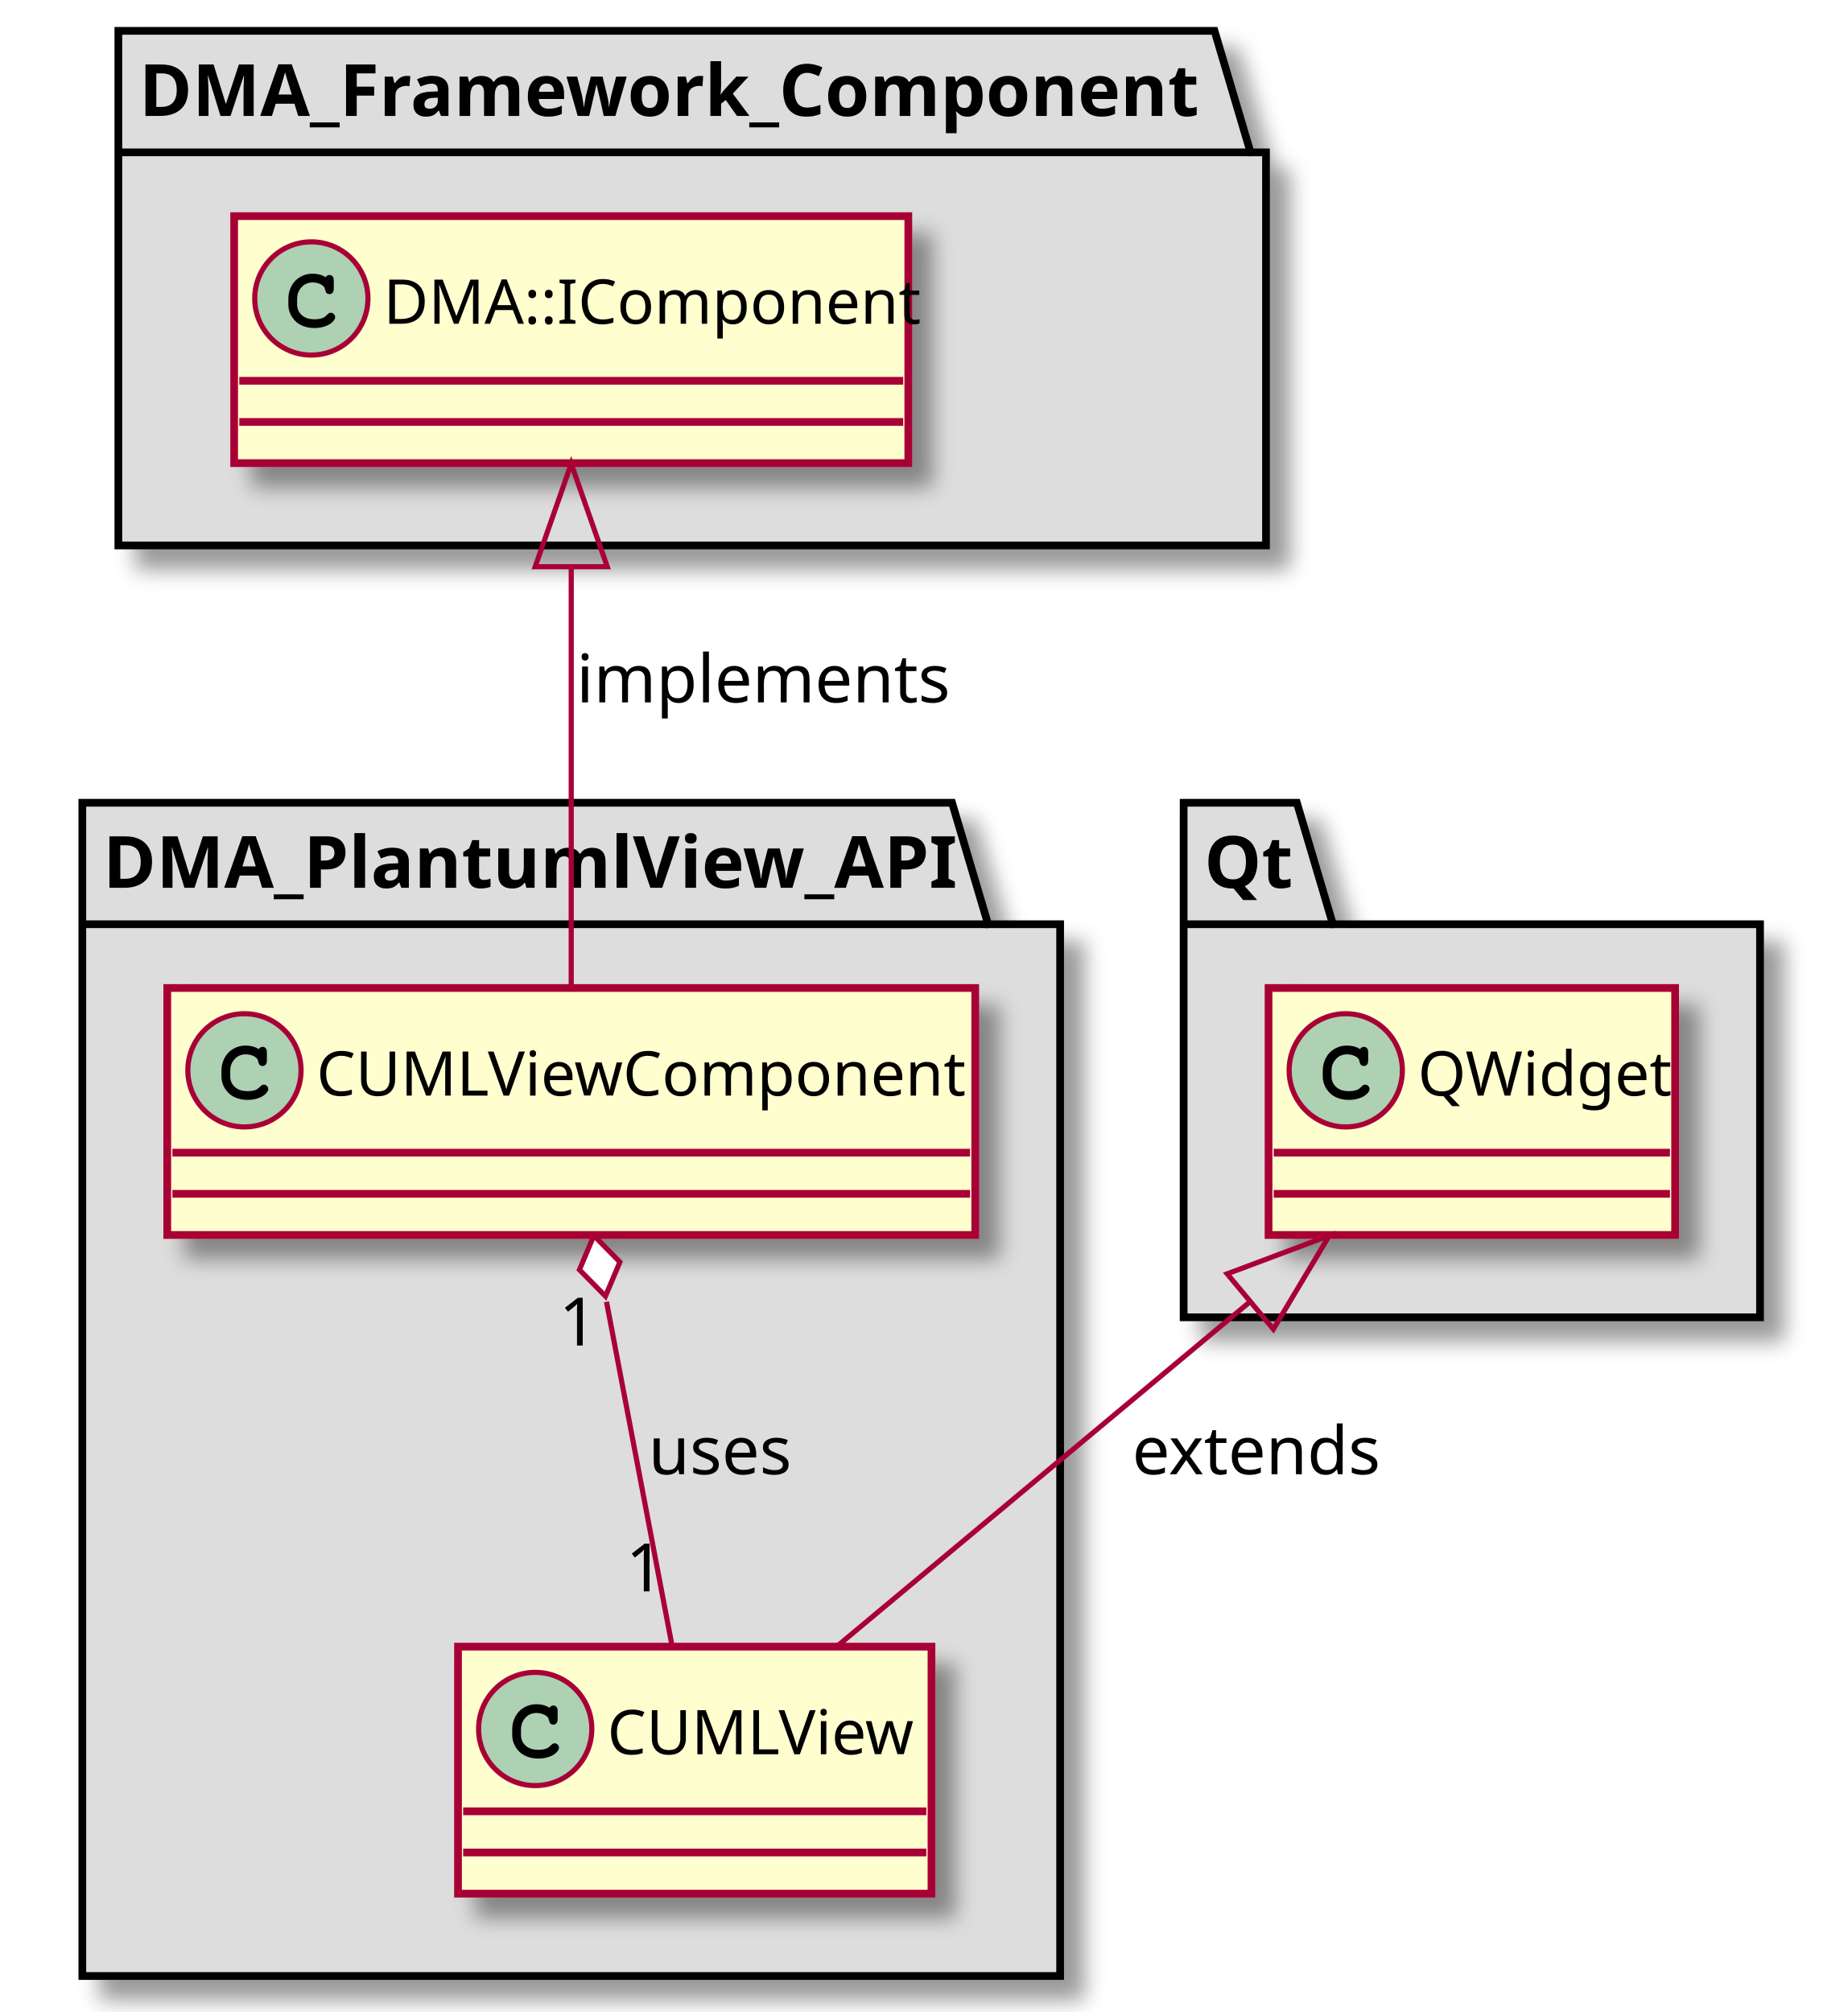
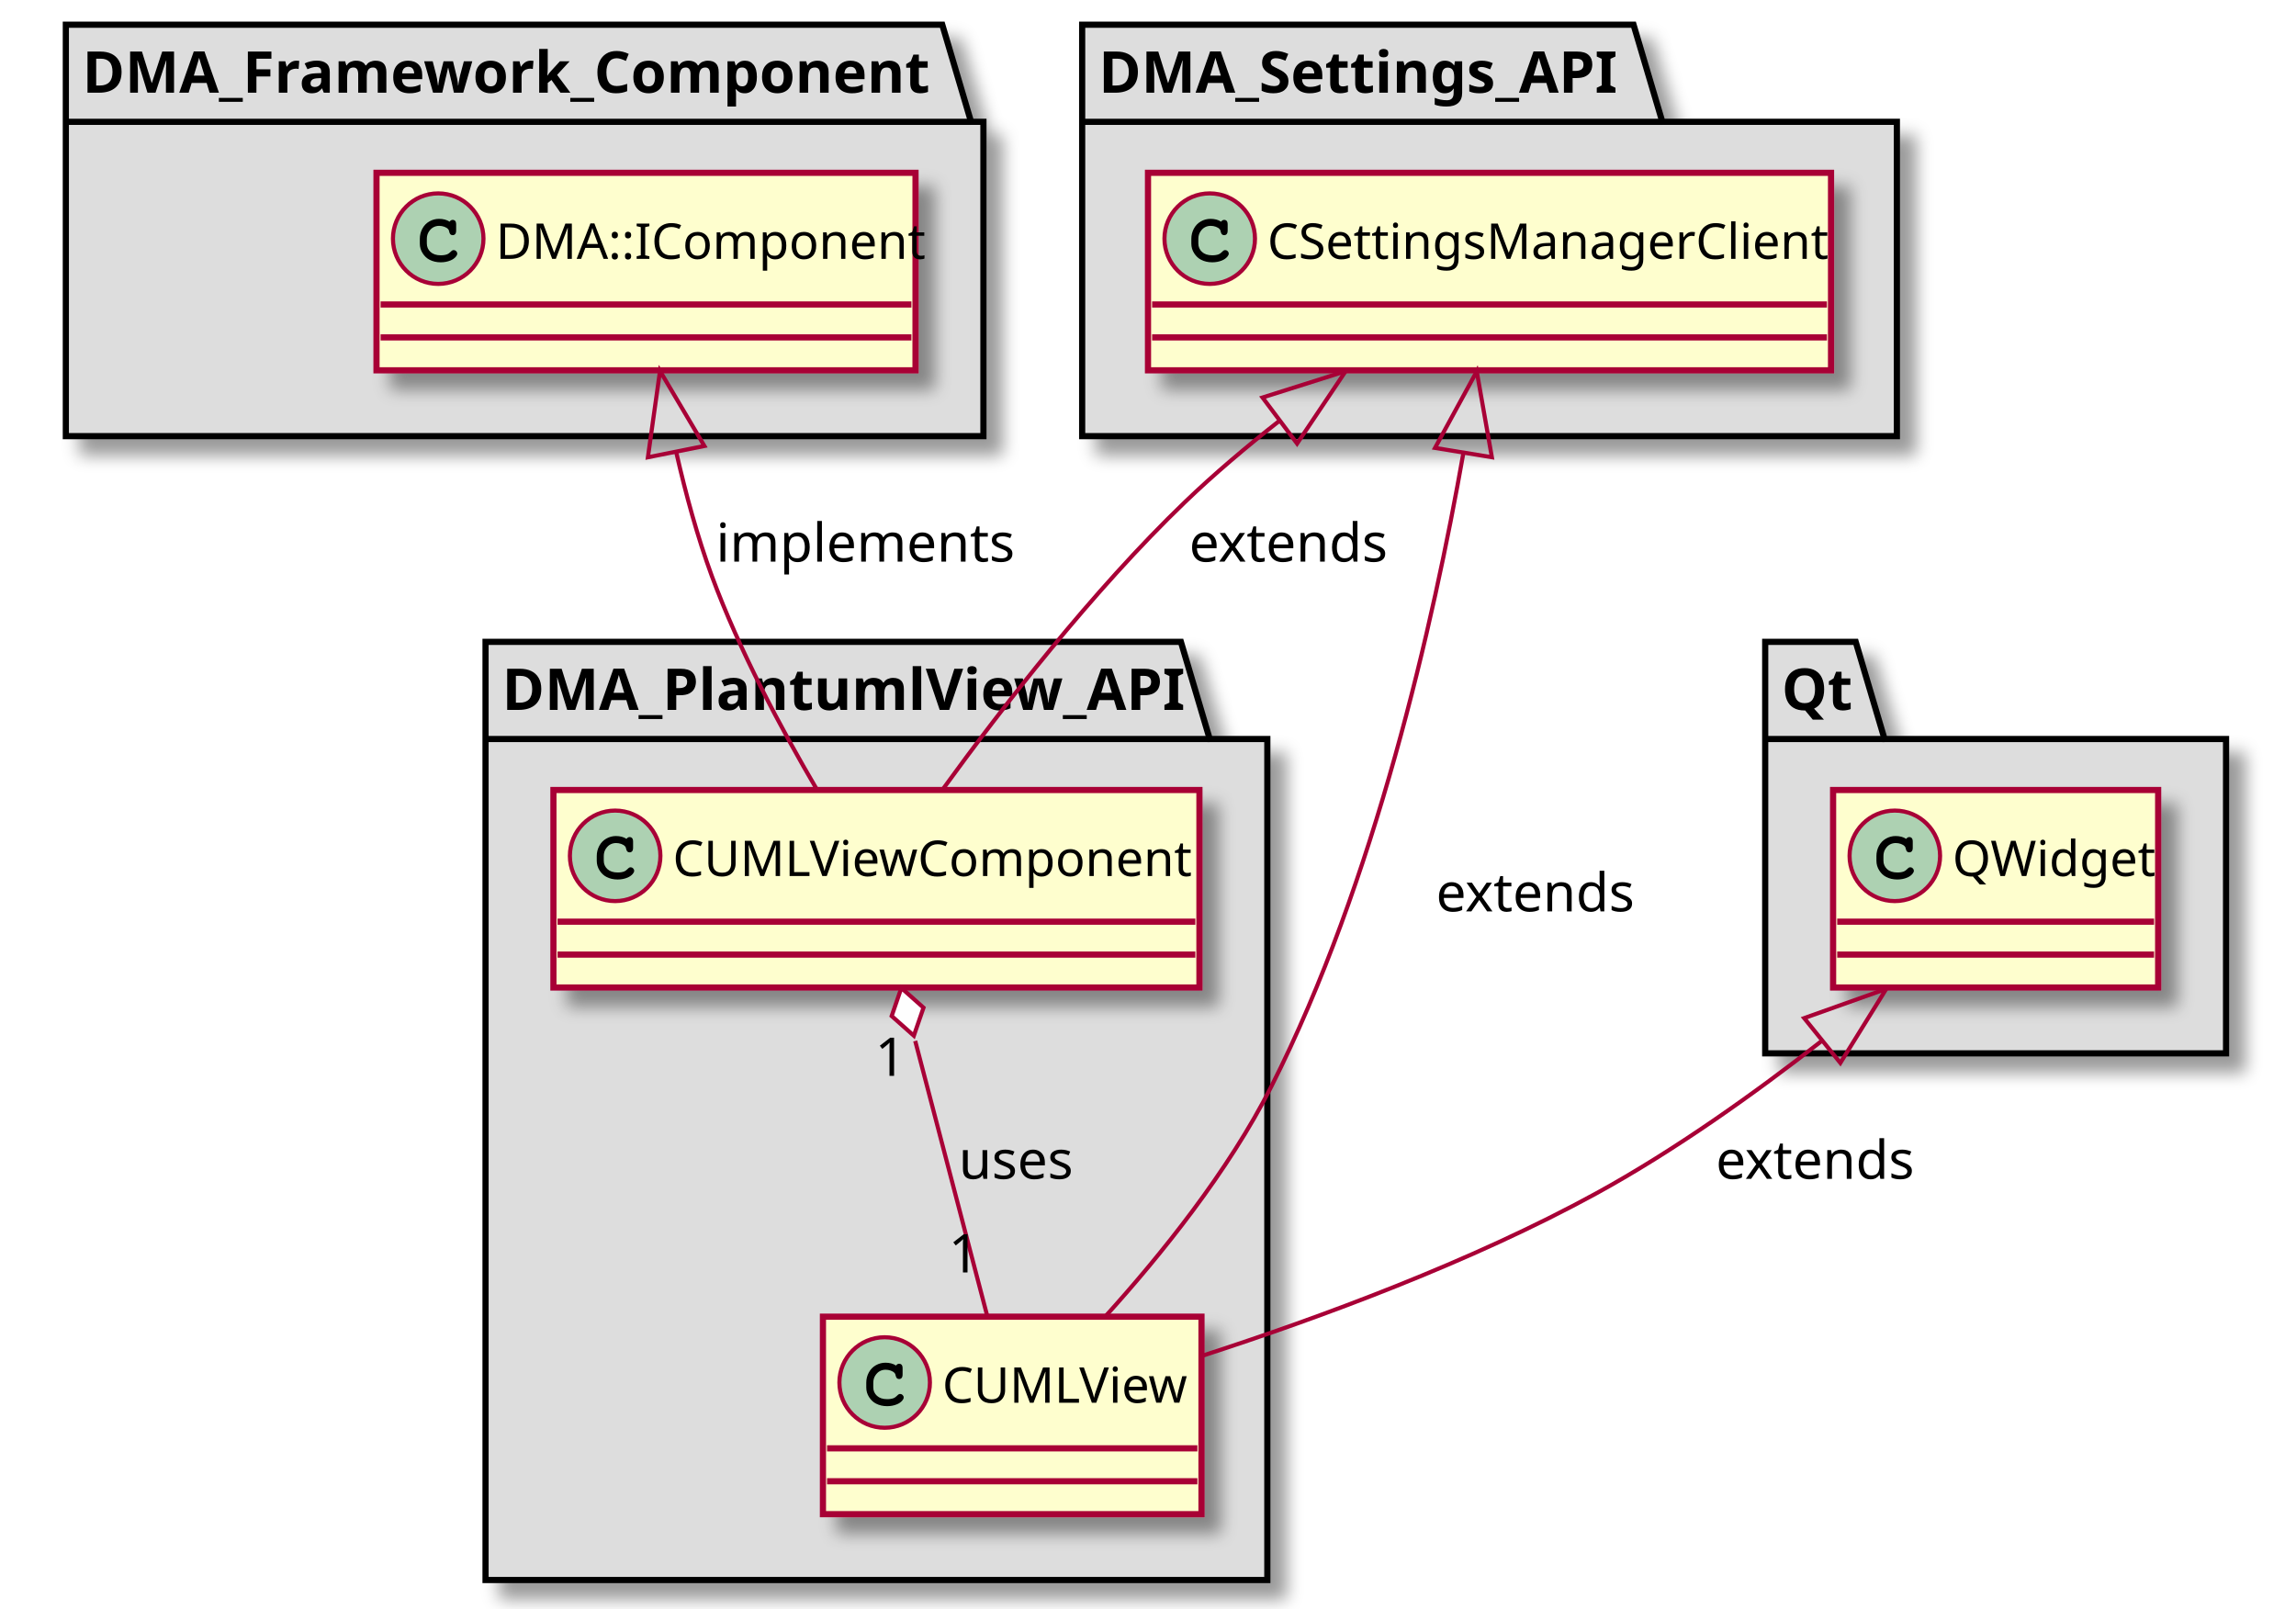
- <svg xmlns="http://www.w3.org/2000/svg" contentScriptType="application/ecmascript" contentStyleType="text/css" height="391px" preserveAspectRatio="none" style="width:359px;height:391px;background:#FEFEFE;" version="1.1" viewBox="0 0 359 391" width="359px" zoomAndPan="magnify">
+ <svg xmlns="http://www.w3.org/2000/svg" contentScriptType="application/ecmascript" contentStyleType="text/css" height="391px" preserveAspectRatio="none" style="width:558px;height:391px;background:#FEFEFE;" version="1.1" viewBox="0 0 558 391" width="558px" zoomAndPan="magnify">
  <defs>
-     <filter height="300%" id="fjk3scd7nu7b4" width="300%" x="-1" y="-1">
+     <filter height="300%" id="fufle5v4etsu2" width="300%" x="-1" y="-1">
      <feGaussianBlur result="blurOut" stdDeviation="2.0" />
      <feColorMatrix in="blurOut" result="blurOut2" type="matrix" values="0 0 0 0 0 0 0 0 0 0 0 0 0 0 0 0 0 0 .4 0" />
      <feOffset dx="4.0" dy="4.0" in="blurOut2" result="blurOut3" />
      <feBlend in="SourceGraphic" in2="blurOut3" mode="normal" />
    </filter>
  </defs>
  <g>
-     <polygon fill="#DDDDDD" filter="url(#fjk3scd7nu7b4)" points="23,6,236,6,243,29.609,246,29.609,246,106,23,106,23,6" style="stroke:#000000;stroke-width:1.5;" />
-     <line style="stroke:#000000;stroke-width:1.5;" x1="23" x2="243" y1="29.609" y2="29.609" />
-     <text fill="#000000" font-family="sans-serif" font-size="14" font-weight="bold" lengthAdjust="spacingAndGlyphs" textLength="207" x="27" y="22.533">DMA_Framework_Component</text>
-     <polygon fill="#DDDDDD" filter="url(#fjk3scd7nu7b4)" points="16,156,185,156,192,179.609,206,179.609,206,384,16,384,16,156" style="stroke:#000000;stroke-width:1.5;" />
-     <line style="stroke:#000000;stroke-width:1.5;" x1="16" x2="192" y1="179.609" y2="179.609" />
-     <text fill="#000000" font-family="sans-serif" font-size="14" font-weight="bold" lengthAdjust="spacingAndGlyphs" textLength="163" x="20" y="172.533">DMA_PlantumlView_API</text>
-     <polygon fill="#DDDDDD" filter="url(#fjk3scd7nu7b4)" points="230,156,252,156,259,179.609,342,179.609,342,256,230,256,230,156" style="stroke:#000000;stroke-width:1.5;" />
-     <line style="stroke:#000000;stroke-width:1.5;" x1="230" x2="259" y1="179.609" y2="179.609" />
-     <text fill="#000000" font-family="sans-serif" font-size="14" font-weight="bold" lengthAdjust="spacingAndGlyphs" textLength="16" x="234" y="172.533">Qt</text>
-     <rect codeLine="8" fill="#FEFECE" filter="url(#fjk3scd7nu7b4)" height="48" id="DMA::IComponent" style="stroke:#A80036;stroke-width:1.5;" width="131" x="45.5" y="42" />
-     <ellipse cx="60.5" cy="58" fill="#ADD1B2" rx="11" ry="11" style="stroke:#A80036;stroke-width:1.0;" />
-     <path d="M63.266,53.875 Q63.422,53.656 63.609,53.547 Q63.797,53.438 64.016,53.438 Q64.391,53.438 64.625,53.695 Q64.859,53.953 64.859,54.562 L64.859,56.016 Q64.859,56.625 64.625,56.891 Q64.391,57.156 64.016,57.156 Q63.672,57.156 63.469,56.953 Q63.266,56.766 63.156,56.25 Q63.109,55.891 62.922,55.703 Q62.594,55.328 61.984,55.109 Q61.375,54.891 60.75,54.891 Q59.984,54.891 59.352,55.219 Q58.719,55.547 58.227,56.297 Q57.734,57.047 57.734,58.078 L57.734,59.172 Q57.734,60.406 58.625,61.227 Q59.516,62.047 61.109,62.047 Q62.047,62.047 62.703,61.797 Q63.094,61.641 63.516,61.203 Q63.781,60.938 63.93,60.859 Q64.078,60.781 64.281,60.781 Q64.609,60.781 64.867,61.039 Q65.125,61.297 65.125,61.641 Q65.125,61.984 64.781,62.391 Q64.281,62.969 63.484,63.297 Q62.406,63.75 61.109,63.75 Q59.594,63.75 58.391,63.125 Q57.406,62.625 56.719,61.555 Q56.031,60.484 56.031,59.203 L56.031,58.047 Q56.031,56.719 56.648,55.57 Q57.266,54.422 58.359,53.805 Q59.453,53.188 60.688,53.188 Q61.422,53.188 62.07,53.352 Q62.719,53.516 63.266,53.875 Z " fill="#000000" />
-     <text fill="#000000" font-family="sans-serif" font-size="12" lengthAdjust="spacingAndGlyphs" textLength="99" x="74.5" y="62.91">DMA::IComponent</text>
-     <line style="stroke:#A80036;stroke-width:1.5;" x1="46.5" x2="175.5" y1="74" y2="74" />
-     <line style="stroke:#A80036;stroke-width:1.5;" x1="46.5" x2="175.5" y1="82" y2="82" />
-     <rect codeLine="17" fill="#FEFECE" filter="url(#fjk3scd7nu7b4)" height="48" id="CUMLView" style="stroke:#A80036;stroke-width:1.5;" width="92" x="89" y="320" />
-     <ellipse cx="104" cy="336" fill="#ADD1B2" rx="11" ry="11" style="stroke:#A80036;stroke-width:1.0;" />
-     <path d="M106.766,331.875 Q106.922,331.656 107.109,331.547 Q107.297,331.438 107.516,331.438 Q107.891,331.438 108.125,331.695 Q108.359,331.953 108.359,332.562 L108.359,334.016 Q108.359,334.625 108.125,334.891 Q107.891,335.156 107.516,335.156 Q107.172,335.156 106.969,334.953 Q106.766,334.766 106.656,334.25 Q106.609,333.891 106.422,333.703 Q106.094,333.328 105.484,333.109 Q104.875,332.891 104.25,332.891 Q103.484,332.891 102.852,333.219 Q102.219,333.547 101.727,334.297 Q101.234,335.047 101.234,336.078 L101.234,337.172 Q101.234,338.406 102.125,339.227 Q103.016,340.047 104.609,340.047 Q105.547,340.047 106.203,339.797 Q106.594,339.641 107.016,339.203 Q107.281,338.938 107.43,338.859 Q107.578,338.781 107.781,338.781 Q108.109,338.781 108.367,339.039 Q108.625,339.297 108.625,339.641 Q108.625,339.984 108.281,340.391 Q107.781,340.969 106.984,341.297 Q105.906,341.75 104.609,341.75 Q103.094,341.75 101.891,341.125 Q100.906,340.625 100.219,339.555 Q99.531,338.484 99.531,337.203 L99.531,336.047 Q99.531,334.719 100.148,333.57 Q100.766,332.422 101.859,331.805 Q102.953,331.188 104.188,331.188 Q104.922,331.188 105.57,331.352 Q106.219,331.516 106.766,331.875 Z " fill="#000000" />
-     <text fill="#000000" font-family="sans-serif" font-size="12" lengthAdjust="spacingAndGlyphs" textLength="60" x="118" y="340.91">CUMLView</text>
-     <line style="stroke:#A80036;stroke-width:1.5;" x1="90" x2="180" y1="352" y2="352" />
-     <line style="stroke:#A80036;stroke-width:1.5;" x1="90" x2="180" y1="360" y2="360" />
-     <rect codeLine="21" fill="#FEFECE" filter="url(#fjk3scd7nu7b4)" height="48" id="CUMLViewComponent" style="stroke:#A80036;stroke-width:1.5;" width="157" x="32.5" y="192" />
-     <ellipse cx="47.5" cy="208" fill="#ADD1B2" rx="11" ry="11" style="stroke:#A80036;stroke-width:1.0;" />
-     <path d="M50.266,203.875 Q50.422,203.656 50.609,203.547 Q50.797,203.438 51.016,203.438 Q51.391,203.438 51.625,203.695 Q51.859,203.953 51.859,204.562 L51.859,206.016 Q51.859,206.625 51.625,206.891 Q51.391,207.156 51.016,207.156 Q50.672,207.156 50.469,206.953 Q50.266,206.766 50.156,206.25 Q50.109,205.891 49.922,205.703 Q49.594,205.328 48.984,205.109 Q48.375,204.891 47.75,204.891 Q46.984,204.891 46.352,205.219 Q45.719,205.547 45.227,206.297 Q44.734,207.047 44.734,208.078 L44.734,209.172 Q44.734,210.406 45.625,211.227 Q46.516,212.047 48.109,212.047 Q49.047,212.047 49.703,211.797 Q50.094,211.641 50.516,211.203 Q50.781,210.938 50.93,210.859 Q51.078,210.781 51.281,210.781 Q51.609,210.781 51.867,211.039 Q52.125,211.297 52.125,211.641 Q52.125,211.984 51.781,212.391 Q51.281,212.969 50.484,213.297 Q49.406,213.75 48.109,213.75 Q46.594,213.75 45.391,213.125 Q44.406,212.625 43.719,211.555 Q43.031,210.484 43.031,209.203 L43.031,208.047 Q43.031,206.719 43.648,205.57 Q44.266,204.422 45.359,203.805 Q46.453,203.188 47.688,203.188 Q48.422,203.188 49.07,203.352 Q49.719,203.516 50.266,203.875 Z " fill="#000000" />
-     <text fill="#000000" font-family="sans-serif" font-size="12" lengthAdjust="spacingAndGlyphs" textLength="125" x="61.5" y="212.91">CUMLViewComponent</text>
-     <line style="stroke:#A80036;stroke-width:1.5;" x1="33.5" x2="188.5" y1="224" y2="224" />
-     <line style="stroke:#A80036;stroke-width:1.5;" x1="33.5" x2="188.5" y1="232" y2="232" />
-     <rect codeLine="30" fill="#FEFECE" filter="url(#fjk3scd7nu7b4)" height="48" id="QWidget" style="stroke:#A80036;stroke-width:1.5;" width="79" x="246.5" y="192" />
-     <ellipse cx="261.5" cy="208" fill="#ADD1B2" rx="11" ry="11" style="stroke:#A80036;stroke-width:1.0;" />
-     <path d="M264.266,203.875 Q264.422,203.656 264.609,203.547 Q264.797,203.438 265.016,203.438 Q265.391,203.438 265.625,203.695 Q265.859,203.953 265.859,204.562 L265.859,206.016 Q265.859,206.625 265.625,206.891 Q265.391,207.156 265.016,207.156 Q264.672,207.156 264.469,206.953 Q264.266,206.766 264.156,206.25 Q264.109,205.891 263.922,205.703 Q263.594,205.328 262.984,205.109 Q262.375,204.891 261.75,204.891 Q260.984,204.891 260.352,205.219 Q259.719,205.547 259.227,206.297 Q258.734,207.047 258.734,208.078 L258.734,209.172 Q258.734,210.406 259.625,211.227 Q260.516,212.047 262.109,212.047 Q263.047,212.047 263.703,211.797 Q264.094,211.641 264.516,211.203 Q264.781,210.938 264.93,210.859 Q265.078,210.781 265.281,210.781 Q265.609,210.781 265.867,211.039 Q266.125,211.297 266.125,211.641 Q266.125,211.984 265.781,212.391 Q265.281,212.969 264.484,213.297 Q263.406,213.75 262.109,213.75 Q260.594,213.75 259.391,213.125 Q258.406,212.625 257.719,211.555 Q257.031,210.484 257.031,209.203 L257.031,208.047 Q257.031,206.719 257.648,205.57 Q258.266,204.422 259.359,203.805 Q260.453,203.188 261.688,203.188 Q262.422,203.188 263.07,203.352 Q263.719,203.516 264.266,203.875 Z " fill="#000000" />
-     <text fill="#000000" font-family="sans-serif" font-size="12" lengthAdjust="spacingAndGlyphs" textLength="47" x="275.5" y="212.91">QWidget</text>
-     <line style="stroke:#A80036;stroke-width:1.5;" x1="247.5" x2="324.5" y1="224" y2="224" />
-     <line style="stroke:#A80036;stroke-width:1.5;" x1="247.5" x2="324.5" y1="232" y2="232" />
-     <path codeLine="37" d="M242.834,253.019 C217.099,274.494 185.184,301.125 162.775,319.823 " fill="none" id="QWidget-backto-CUMLView" style="stroke:#A80036;stroke-width:1.0;" />
-     <polygon fill="none" points="238.463,247.549,258.304,240.11,247.433,258.299,238.463,247.549" style="stroke:#A80036;stroke-width:1.0;" />
-     <text fill="#000000" font-family="sans-serif" font-size="13" lengthAdjust="spacingAndGlyphs" textLength="46" x="220" y="286.495">extends</text>
-     <path codeLine="38" d="M111,110.517 C111,137.019 111,169.842 111,191.549 " fill="none" id="DMA::IComponent-backto-CUMLViewComponent" style="stroke:#A80036;stroke-width:1.0;" />
-     <polygon fill="none" points="104,110.125,111,90.125,118,110.125,104,110.125" style="stroke:#A80036;stroke-width:1.0;" />
-     <text fill="#000000" font-family="sans-serif" font-size="13" lengthAdjust="spacingAndGlyphs" textLength="67" x="112" y="136.495">implements</text>
-     <path codeLine="41" d="M117.853,252.976 C121.929,274.376 126.983,300.91 130.545,319.61 " fill="none" id="CUMLViewComponent-backto-CUMLView" style="stroke:#A80036;stroke-width:1.0;" />
-     <polygon fill="#FEFEFE" points="115.402,240.11,112.596,246.753,117.648,251.898,120.454,245.255,115.402,240.11" style="stroke:#A80036;stroke-width:1.0;" />
-     <text fill="#000000" font-family="sans-serif" font-size="13" lengthAdjust="spacingAndGlyphs" textLength="28" x="126" y="286.495">uses</text>
-     <text fill="#000000" font-family="sans-serif" font-size="13" lengthAdjust="spacingAndGlyphs" textLength="7" x="108.622" y="261.475">1</text>
-     <text fill="#000000" font-family="sans-serif" font-size="13" lengthAdjust="spacingAndGlyphs" textLength="7" x="121.606" y="309.252">1</text>
+     <polygon fill="#DDDDDD" filter="url(#fufle5v4etsu2)" points="16,6,229,6,236,29.609,239,29.609,239,106,16,106,16,6" style="stroke:#000000;stroke-width:1.5;" />
+     <line style="stroke:#000000;stroke-width:1.5;" x1="16" x2="236" y1="29.609" y2="29.609" />
+     <text fill="#000000" font-family="sans-serif" font-size="14" font-weight="bold" lengthAdjust="spacingAndGlyphs" textLength="207" x="20" y="22.533">DMA_Framework_Component</text>
+     <polygon fill="#DDDDDD" filter="url(#fufle5v4etsu2)" points="118,156,287,156,294,179.609,308,179.609,308,384,118,384,118,156" style="stroke:#000000;stroke-width:1.5;" />
+     <line style="stroke:#000000;stroke-width:1.5;" x1="118" x2="294" y1="179.609" y2="179.609" />
+     <text fill="#000000" font-family="sans-serif" font-size="14" font-weight="bold" lengthAdjust="spacingAndGlyphs" textLength="163" x="122" y="172.533">DMA_PlantumlView_API</text>
+     <polygon fill="#DDDDDD" filter="url(#fufle5v4etsu2)" points="263,6,397,6,404,29.609,461,29.609,461,106,263,106,263,6" style="stroke:#000000;stroke-width:1.5;" />
+     <line style="stroke:#000000;stroke-width:1.5;" x1="263" x2="404" y1="29.609" y2="29.609" />
+     <text fill="#000000" font-family="sans-serif" font-size="14" font-weight="bold" lengthAdjust="spacingAndGlyphs" textLength="128" x="267" y="22.533">DMA_Settings_API</text>
+     <polygon fill="#DDDDDD" filter="url(#fufle5v4etsu2)" points="429,156,451,156,458,179.609,541,179.609,541,256,429,256,429,156" style="stroke:#000000;stroke-width:1.5;" />
+     <line style="stroke:#000000;stroke-width:1.5;" x1="429" x2="458" y1="179.609" y2="179.609" />
+     <text fill="#000000" font-family="sans-serif" font-size="14" font-weight="bold" lengthAdjust="spacingAndGlyphs" textLength="16" x="433" y="172.533">Qt</text>
+     <rect codeLine="8" fill="#FEFECE" filter="url(#fufle5v4etsu2)" height="48" id="DMA::IComponent" style="stroke:#A80036;stroke-width:1.5;" width="131" x="91.5" y="42" />
+     <ellipse cx="106.5" cy="58" fill="#ADD1B2" rx="11" ry="11" style="stroke:#A80036;stroke-width:1.0;" />
+     <path d="M109.266,53.875 Q109.422,53.656 109.609,53.547 Q109.797,53.438 110.016,53.438 Q110.391,53.438 110.625,53.695 Q110.859,53.953 110.859,54.562 L110.859,56.016 Q110.859,56.625 110.625,56.891 Q110.391,57.156 110.016,57.156 Q109.672,57.156 109.469,56.953 Q109.266,56.766 109.156,56.25 Q109.109,55.891 108.922,55.703 Q108.594,55.328 107.984,55.109 Q107.375,54.891 106.75,54.891 Q105.984,54.891 105.352,55.219 Q104.719,55.547 104.227,56.297 Q103.734,57.047 103.734,58.078 L103.734,59.172 Q103.734,60.406 104.625,61.227 Q105.516,62.047 107.109,62.047 Q108.047,62.047 108.703,61.797 Q109.094,61.641 109.516,61.203 Q109.781,60.938 109.93,60.859 Q110.078,60.781 110.281,60.781 Q110.609,60.781 110.867,61.039 Q111.125,61.297 111.125,61.641 Q111.125,61.984 110.781,62.391 Q110.281,62.969 109.484,63.297 Q108.406,63.75 107.109,63.75 Q105.594,63.75 104.391,63.125 Q103.406,62.625 102.719,61.555 Q102.031,60.484 102.031,59.203 L102.031,58.047 Q102.031,56.719 102.648,55.57 Q103.266,54.422 104.359,53.805 Q105.453,53.188 106.688,53.188 Q107.422,53.188 108.07,53.352 Q108.719,53.516 109.266,53.875 Z " fill="#000000" />
+     <text fill="#000000" font-family="sans-serif" font-size="12" lengthAdjust="spacingAndGlyphs" textLength="99" x="120.5" y="62.91">DMA::IComponent</text>
+     <line style="stroke:#A80036;stroke-width:1.5;" x1="92.5" x2="221.5" y1="74" y2="74" />
+     <line style="stroke:#A80036;stroke-width:1.5;" x1="92.5" x2="221.5" y1="82" y2="82" />
+     <rect codeLine="17" fill="#FEFECE" filter="url(#fufle5v4etsu2)" height="48" id="CUMLView" style="stroke:#A80036;stroke-width:1.5;" width="92" x="200" y="320" />
+     <ellipse cx="215" cy="336" fill="#ADD1B2" rx="11" ry="11" style="stroke:#A80036;stroke-width:1.0;" />
+     <path d="M217.766,331.875 Q217.922,331.656 218.109,331.547 Q218.297,331.438 218.516,331.438 Q218.891,331.438 219.125,331.695 Q219.359,331.953 219.359,332.562 L219.359,334.016 Q219.359,334.625 219.125,334.891 Q218.891,335.156 218.516,335.156 Q218.172,335.156 217.969,334.953 Q217.766,334.766 217.656,334.25 Q217.609,333.891 217.422,333.703 Q217.094,333.328 216.484,333.109 Q215.875,332.891 215.25,332.891 Q214.484,332.891 213.852,333.219 Q213.219,333.547 212.727,334.297 Q212.234,335.047 212.234,336.078 L212.234,337.172 Q212.234,338.406 213.125,339.227 Q214.016,340.047 215.609,340.047 Q216.547,340.047 217.203,339.797 Q217.594,339.641 218.016,339.203 Q218.281,338.938 218.43,338.859 Q218.578,338.781 218.781,338.781 Q219.109,338.781 219.367,339.039 Q219.625,339.297 219.625,339.641 Q219.625,339.984 219.281,340.391 Q218.781,340.969 217.984,341.297 Q216.906,341.75 215.609,341.75 Q214.094,341.75 212.891,341.125 Q211.906,340.625 211.219,339.555 Q210.531,338.484 210.531,337.203 L210.531,336.047 Q210.531,334.719 211.148,333.57 Q211.766,332.422 212.859,331.805 Q213.953,331.188 215.188,331.188 Q215.922,331.188 216.57,331.352 Q217.219,331.516 217.766,331.875 Z " fill="#000000" />
+     <text fill="#000000" font-family="sans-serif" font-size="12" lengthAdjust="spacingAndGlyphs" textLength="60" x="229" y="340.91">CUMLView</text>
+     <line style="stroke:#A80036;stroke-width:1.5;" x1="201" x2="291" y1="352" y2="352" />
+     <line style="stroke:#A80036;stroke-width:1.5;" x1="201" x2="291" y1="360" y2="360" />
+     <rect codeLine="21" fill="#FEFECE" filter="url(#fufle5v4etsu2)" height="48" id="CUMLViewComponent" style="stroke:#A80036;stroke-width:1.5;" width="157" x="134.5" y="192" />
+     <ellipse cx="149.5" cy="208" fill="#ADD1B2" rx="11" ry="11" style="stroke:#A80036;stroke-width:1.0;" />
+     <path d="M152.266,203.875 Q152.422,203.656 152.609,203.547 Q152.797,203.438 153.016,203.438 Q153.391,203.438 153.625,203.695 Q153.859,203.953 153.859,204.562 L153.859,206.016 Q153.859,206.625 153.625,206.891 Q153.391,207.156 153.016,207.156 Q152.672,207.156 152.469,206.953 Q152.266,206.766 152.156,206.25 Q152.109,205.891 151.922,205.703 Q151.594,205.328 150.984,205.109 Q150.375,204.891 149.75,204.891 Q148.984,204.891 148.352,205.219 Q147.719,205.547 147.227,206.297 Q146.734,207.047 146.734,208.078 L146.734,209.172 Q146.734,210.406 147.625,211.227 Q148.516,212.047 150.109,212.047 Q151.047,212.047 151.703,211.797 Q152.094,211.641 152.516,211.203 Q152.781,210.938 152.93,210.859 Q153.078,210.781 153.281,210.781 Q153.609,210.781 153.867,211.039 Q154.125,211.297 154.125,211.641 Q154.125,211.984 153.781,212.391 Q153.281,212.969 152.484,213.297 Q151.406,213.75 150.109,213.75 Q148.594,213.75 147.391,213.125 Q146.406,212.625 145.719,211.555 Q145.031,210.484 145.031,209.203 L145.031,208.047 Q145.031,206.719 145.648,205.57 Q146.266,204.422 147.359,203.805 Q148.453,203.188 149.688,203.188 Q150.422,203.188 151.07,203.352 Q151.719,203.516 152.266,203.875 Z " fill="#000000" />
+     <text fill="#000000" font-family="sans-serif" font-size="12" lengthAdjust="spacingAndGlyphs" textLength="125" x="163.5" y="212.91">CUMLViewComponent</text>
+     <line style="stroke:#A80036;stroke-width:1.5;" x1="135.5" x2="290.5" y1="224" y2="224" />
+     <line style="stroke:#A80036;stroke-width:1.5;" x1="135.5" x2="290.5" y1="232" y2="232" />
+     <rect codeLine="30" fill="#FEFECE" filter="url(#fufle5v4etsu2)" height="48" id="CSettingsManagerClient" style="stroke:#A80036;stroke-width:1.5;" width="166" x="279" y="42" />
+     <ellipse cx="294" cy="58" fill="#ADD1B2" rx="11" ry="11" style="stroke:#A80036;stroke-width:1.0;" />
+     <path d="M296.766,53.875 Q296.922,53.656 297.109,53.547 Q297.297,53.438 297.516,53.438 Q297.891,53.438 298.125,53.695 Q298.359,53.953 298.359,54.562 L298.359,56.016 Q298.359,56.625 298.125,56.891 Q297.891,57.156 297.516,57.156 Q297.172,57.156 296.969,56.953 Q296.766,56.766 296.656,56.25 Q296.609,55.891 296.422,55.703 Q296.094,55.328 295.484,55.109 Q294.875,54.891 294.25,54.891 Q293.484,54.891 292.852,55.219 Q292.219,55.547 291.727,56.297 Q291.234,57.047 291.234,58.078 L291.234,59.172 Q291.234,60.406 292.125,61.227 Q293.016,62.047 294.609,62.047 Q295.547,62.047 296.203,61.797 Q296.594,61.641 297.016,61.203 Q297.281,60.938 297.43,60.859 Q297.578,60.781 297.781,60.781 Q298.109,60.781 298.367,61.039 Q298.625,61.297 298.625,61.641 Q298.625,61.984 298.281,62.391 Q297.781,62.969 296.984,63.297 Q295.906,63.75 294.609,63.75 Q293.094,63.75 291.891,63.125 Q290.906,62.625 290.219,61.555 Q289.531,60.484 289.531,59.203 L289.531,58.047 Q289.531,56.719 290.148,55.57 Q290.766,54.422 291.859,53.805 Q292.953,53.188 294.188,53.188 Q294.922,53.188 295.57,53.352 Q296.219,53.516 296.766,53.875 Z " fill="#000000" />
+     <text fill="#000000" font-family="sans-serif" font-size="12" lengthAdjust="spacingAndGlyphs" textLength="134" x="308" y="62.91">CSettingsManagerClient</text>
+     <line style="stroke:#A80036;stroke-width:1.5;" x1="280" x2="444" y1="74" y2="74" />
+     <line style="stroke:#A80036;stroke-width:1.5;" x1="280" x2="444" y1="82" y2="82" />
+     <rect codeLine="39" fill="#FEFECE" filter="url(#fufle5v4etsu2)" height="48" id="QWidget" style="stroke:#A80036;stroke-width:1.5;" width="79" x="445.5" y="192" />
+     <ellipse cx="460.5" cy="208" fill="#ADD1B2" rx="11" ry="11" style="stroke:#A80036;stroke-width:1.0;" />
+     <path d="M463.266,203.875 Q463.422,203.656 463.609,203.547 Q463.797,203.438 464.016,203.438 Q464.391,203.438 464.625,203.695 Q464.859,203.953 464.859,204.562 L464.859,206.016 Q464.859,206.625 464.625,206.891 Q464.391,207.156 464.016,207.156 Q463.672,207.156 463.469,206.953 Q463.266,206.766 463.156,206.25 Q463.109,205.891 462.922,205.703 Q462.594,205.328 461.984,205.109 Q461.375,204.891 460.75,204.891 Q459.984,204.891 459.352,205.219 Q458.719,205.547 458.227,206.297 Q457.734,207.047 457.734,208.078 L457.734,209.172 Q457.734,210.406 458.625,211.227 Q459.516,212.047 461.109,212.047 Q462.047,212.047 462.703,211.797 Q463.094,211.641 463.516,211.203 Q463.781,210.938 463.93,210.859 Q464.078,210.781 464.281,210.781 Q464.609,210.781 464.867,211.039 Q465.125,211.297 465.125,211.641 Q465.125,211.984 464.781,212.391 Q464.281,212.969 463.484,213.297 Q462.406,213.75 461.109,213.75 Q459.594,213.75 458.391,213.125 Q457.406,212.625 456.719,211.555 Q456.031,210.484 456.031,209.203 L456.031,208.047 Q456.031,206.719 456.648,205.57 Q457.266,204.422 458.359,203.805 Q459.453,203.188 460.688,203.188 Q461.422,203.188 462.07,203.352 Q462.719,203.516 463.266,203.875 Z " fill="#000000" />
+     <text fill="#000000" font-family="sans-serif" font-size="12" lengthAdjust="spacingAndGlyphs" textLength="47" x="474.5" y="212.91">QWidget</text>
+     <line style="stroke:#A80036;stroke-width:1.5;" x1="446.5" x2="523.5" y1="224" y2="224" />
+     <line style="stroke:#A80036;stroke-width:1.5;" x1="446.5" x2="523.5" y1="232" y2="232" />
+     <path codeLine="46" d="M355.639,110.144 C348.379,151.33 334.122,214.298 309,264 C298.554,284.666 282.131,305.024 268.672,319.897 " fill="none" id="CSettingsManagerClient-backto-CUMLView" style="stroke:#A80036;stroke-width:1.0;" />
+     <polygon fill="none" points="348.757,108.857,358.898,90.252,362.572,111.121,348.757,108.857" style="stroke:#A80036;stroke-width:1.0;" />
+     <text fill="#000000" font-family="sans-serif" font-size="13" lengthAdjust="spacingAndGlyphs" textLength="46" x="349" y="221.495">extends</text>
+     <path codeLine="47" d="M442.855,252.895 C426.445,265.726 407.032,279.574 388,290 C357.537,306.689 320.736,320.258 292.232,329.488 " fill="none" id="QWidget-backto-CUMLView" style="stroke:#A80036;stroke-width:1.0;" />
+     <polygon fill="none" points="438.471,247.438,458.431,240.324,447.263,258.332,438.471,247.438" style="stroke:#A80036;stroke-width:1.0;" />
+     <text fill="#000000" font-family="sans-serif" font-size="13" lengthAdjust="spacingAndGlyphs" textLength="46" x="417" y="286.495">extends</text>
+     <path codeLine="48" d="M310.916,102.294 C302.966,108.534 295.057,115.216 288,122 C265.42,143.705 243.384,172.161 229.106,191.853 " fill="none" id="CSettingsManagerClient-backto-CUMLViewComponent" style="stroke:#A80036;stroke-width:1.0;" />
+     <polygon fill="none" points="306.833,96.606,327.035,90.211,315.231,107.808,306.833,96.606" style="stroke:#A80036;stroke-width:1.0;" />
+     <text fill="#000000" font-family="sans-serif" font-size="13" lengthAdjust="spacingAndGlyphs" textLength="46" x="289" y="136.495">extends</text>
+     <path codeLine="49" d="M164.383,110.052 C166.656,120.036 169.506,130.512 173,140 C179.681,158.141 189.998,177.355 198.481,191.793 " fill="none" id="DMA::IComponent-backto-CUMLViewComponent" style="stroke:#A80036;stroke-width:1.0;" />
+     <polygon fill="none" points="157.46,111.133,160.402,90.148,171.188,108.387,157.46,111.133" style="stroke:#A80036;stroke-width:1.0;" />
+     <text fill="#000000" font-family="sans-serif" font-size="13" lengthAdjust="spacingAndGlyphs" textLength="67" x="174" y="136.495">implements</text>
+     <path codeLine="52" d="M222.422,252.976 C228.027,274.376 234.976,300.91 239.874,319.61 " fill="none" id="CUMLViewComponent-backto-CUMLView" style="stroke:#A80036;stroke-width:1.0;" />
+     <polygon fill="#FEFEFE" points="219.053,240.11,216.704,246.928,222.094,251.718,224.443,244.9,219.053,240.11" style="stroke:#A80036;stroke-width:1.0;" />
+     <text fill="#000000" font-family="sans-serif" font-size="13" lengthAdjust="spacingAndGlyphs" textLength="28" x="233" y="286.495">uses</text>
+     <text fill="#000000" font-family="sans-serif" font-size="13" lengthAdjust="spacingAndGlyphs" textLength="7" x="212.675" y="261.475">1</text>
+     <text fill="#000000" font-family="sans-serif" font-size="13" lengthAdjust="spacingAndGlyphs" textLength="7" x="230.528" y="309.252">1</text>
  </g>
</svg>
